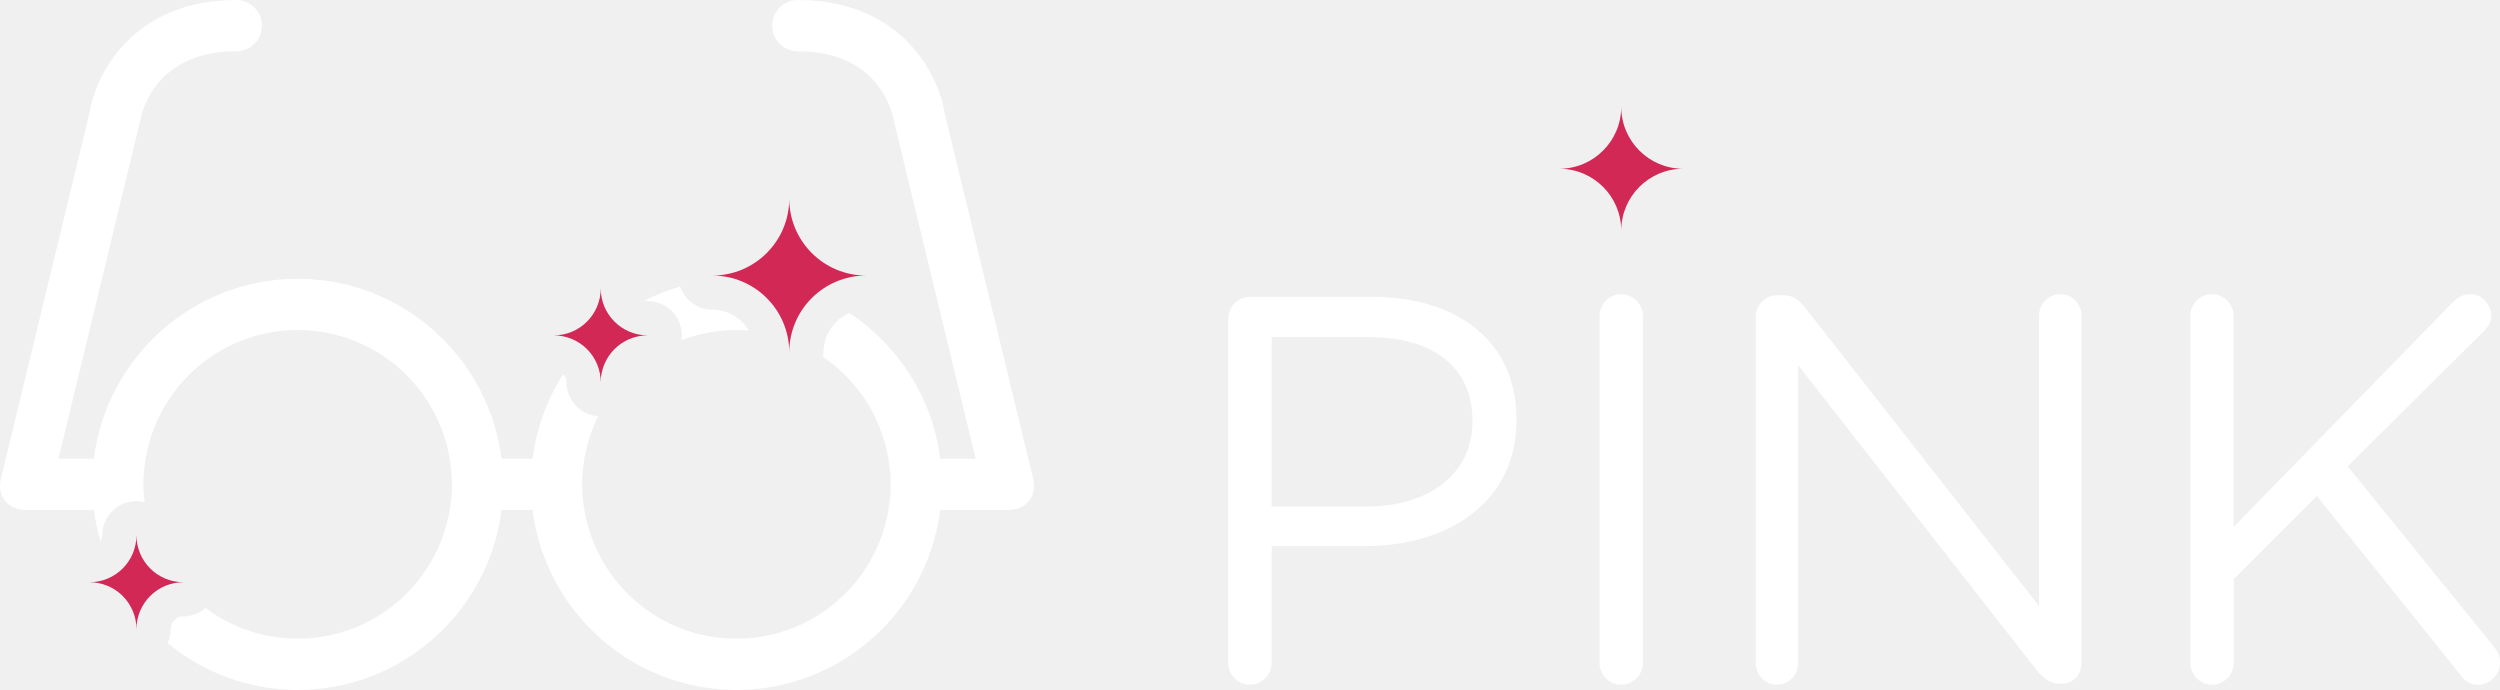
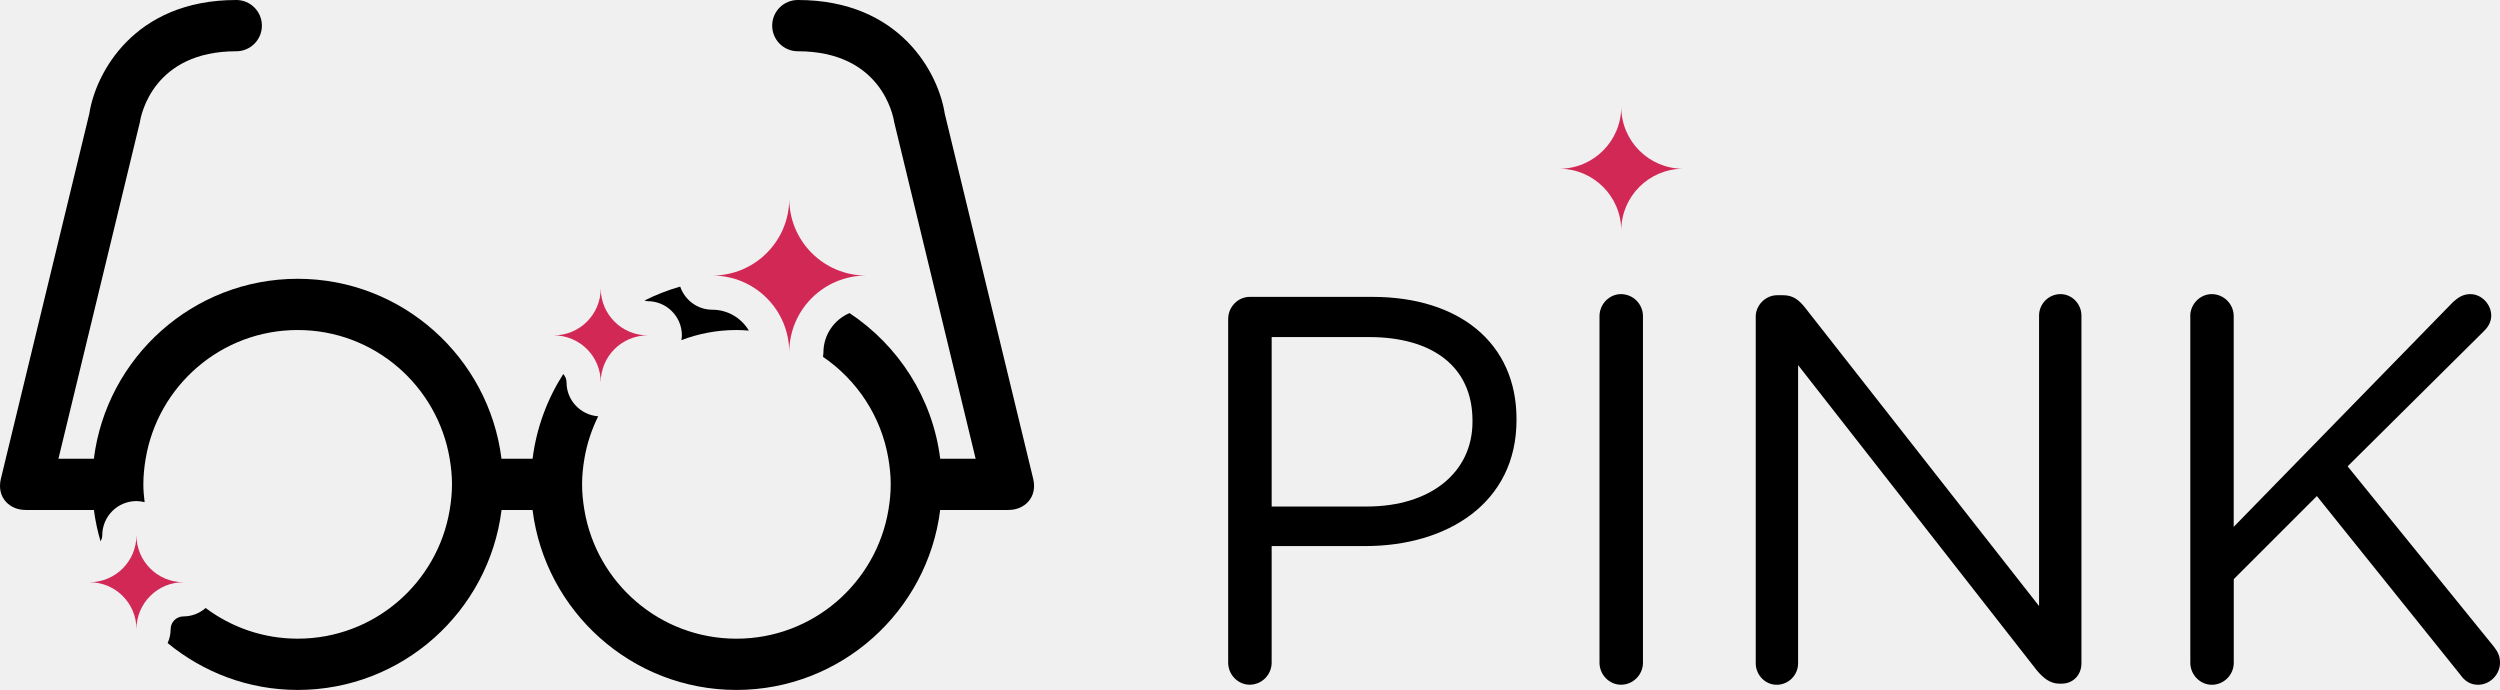
- <svg xmlns="http://www.w3.org/2000/svg" width="146.3" height="40.375">
-   <path d="M71.874 18.661c0-.708.58-1.288 1.256-1.288h7.18c5.087 0 8.436 2.704 8.436 7.146v.064c0 4.861-4.057 7.373-8.854 7.373h-5.475v6.825c0 .708-.58 1.288-1.288 1.288-.676 0-1.256-.58-1.256-1.288v-20.12zm8.114 10.98c3.734 0 6.182-1.996 6.182-4.959v-.063c0-3.22-2.414-4.894-6.053-4.894h-5.699v9.917h5.57v-.001zM93.603 18.5c0-.708.579-1.288 1.255-1.288.709 0 1.288.58 1.288 1.288v20.283a1.29 1.29 0 0 1-1.288 1.287c-.676 0-1.255-.579-1.255-1.287V18.5zm9.141.032c0-.676.58-1.256 1.256-1.256h.354c.58 0 .935.29 1.288.74l13.684 17.45V18.468c0-.676.547-1.256 1.256-1.256.676 0 1.224.58 1.224 1.256v20.349c0 .676-.481 1.19-1.158 1.19h-.129c-.548 0-.935-.321-1.319-.772l-13.975-17.868v17.45c0 .676-.547 1.256-1.256 1.256-.676 0-1.223-.58-1.223-1.256V18.532h-.002zm25.429-.032c0-.708.58-1.288 1.257-1.288.708 0 1.286.58 1.286 1.288v12.331l12.848-13.168c.29-.257.579-.451.998-.451.676 0 1.225.612 1.225 1.256 0 .354-.162.644-.42.901l-7.984 7.92 8.564 10.561c.225.291.354.547.354.935 0 .676-.578 1.288-1.286 1.288-.483 0-.806-.258-1.03-.58l-8.402-10.463-4.863 4.861v4.894a1.29 1.29 0 0 1-1.286 1.288c-.677 0-1.257-.58-1.257-1.288V18.5h-.004z" fill="#FFF" />
-   <path fill="#D22856" d="M98.498 9.875a3.623 3.623 0 0 1-3.623-3.624 3.625 3.625 0 0 1-3.625 3.624 3.625 3.625 0 0 1 3.625 3.624 3.623 3.623 0 0 1 3.623-3.624z" />
-   <g fill="#FFF">
-     <path d="M43.094 19.313c.246 0 .489.014.73.033a2.491 2.491 0 0 0-2.136-1.221 1.994 1.994 0 0 1-1.884-1.354c-.727.208-1.425.482-2.089.816.062.017.122.038.188.038a2 2 0 0 1 2 2c0 .096-.015.188-.028.281 1-.382 2.084-.593 3.219-.593z" />
-     <path d="M60.462 28.016L55.287 6.651C54.926 4.303 52.694 0 46.688 0a1.5 1.5 0 1 0 0 3c4.856 0 5.575 3.729 5.639 4.143l4.767 19.701h-2.073c-.445-3.557-2.453-6.628-5.305-8.522a2.503 2.503 0 0 0-1.529 2.303c0 .088-.015.171-.026.256a9.034 9.034 0 0 1 3.829 5.964c.082.489.135.988.135 1.5s-.053 1.012-.135 1.5c-.716 4.272-4.421 7.531-8.896 7.531-4.475 0-8.181-3.259-8.896-7.531-.082-.488-.135-.988-.135-1.5s.053-1.011.135-1.5a8.949 8.949 0 0 1 .808-2.483 1.995 1.995 0 0 1-1.852-1.985.743.743 0 0 0-.192-.489 11.954 11.954 0 0 0-1.795 4.958h-1.82c-.741-5.927-5.802-10.531-11.927-10.531S6.235 20.917 5.493 26.844H3.42L8.187 7.143C8.25 6.729 8.97 3 13.826 3a1.5 1.5 0 1 0 0-3C7.82 0 5.588 4.303 5.227 6.651L.052 28.016c-.266 1.109.531 1.826 1.426 1.826.012 0 .023.004.036.004h3.982c.079.628.215 1.237.387 1.831a.726.726 0 0 0 .102-.354 2 2 0 0 1 2-2c.166 0 .324.025.478.063a8.337 8.337 0 0 1-.074-1.042c0-.512.053-1.011.135-1.5.715-4.271 4.421-7.531 8.896-7.531s8.18 3.26 8.896 7.531c.082.489.135.988.135 1.5s-.053 1.012-.135 1.5c-.715 4.272-4.421 7.531-8.896 7.531a8.959 8.959 0 0 1-5.386-1.794c-.35.302-.8.491-1.299.491a.75.75 0 0 0-.749.748c0 .29-.065.564-.176.812a11.94 11.94 0 0 0 7.614 2.743c6.125 0 11.185-4.604 11.927-10.53h1.814c.742 5.926 5.802 10.53 11.927 10.53s11.186-4.604 11.927-10.53H59c.012 0 .023-.004.036-.004.895.001 1.692-.716 1.426-1.825z" />
+ <svg xmlns="http://www.w3.org/2000/svg" version="1.1" id="Layer_2" x="0px" y="0px" width="146.3px" height="40.375px" viewBox="0 0 146.3 40.375" enable-background="new 0 0 146.3 40.375" xml:space="preserve">
+   <g>
+     <path d="M71.874,18.661c0-0.708,0.58-1.288,1.256-1.288h7.18c5.087,0,8.436,2.704,8.436,7.146v0.064 c0,4.861-4.057,7.373-8.854,7.373h-5.475v6.825c0,0.708-0.58,1.288-1.288,1.288c-0.676,0-1.256-0.58-1.256-1.288V18.661z M79.988,29.641c3.734,0,6.182-1.996,6.182-4.959v-0.063c0-3.22-2.414-4.894-6.053-4.894h-5.699v9.917H79.988L79.988,29.641z" />
+     <path d="M93.603,18.5c0-0.708,0.579-1.288,1.255-1.288c0.709,0,1.288,0.58,1.288,1.288v20.283 c0,0.708-0.579,1.287-1.288,1.287c-0.676,0-1.255-0.579-1.255-1.287V18.5z" />
+     <path d="M102.744,18.532c0-0.676,0.58-1.256,1.256-1.256h0.354c0.58,0,0.935,0.29,1.288,0.74l13.684,17.45V18.468 c0-0.676,0.547-1.256,1.256-1.256c0.676,0,1.224,0.58,1.224,1.256v20.349c0,0.676-0.481,1.19-1.158,1.19h-0.129c-0.548,0-0.935-0.321-1.319-0.772l-13.975-17.868v17.45c0,0.676-0.547,1.256-1.256,1.256c-0.676,0-1.223-0.58-1.223-1.256V18.532 H102.744z" />
+     <path d="M128.173,18.5c0-0.708,0.58-1.288,1.257-1.288c0.708,0,1.286,0.58,1.286,1.288v12.331l12.848-13.168 c0.29-0.257,0.579-0.451,0.998-0.451c0.676,0,1.225,0.612,1.225,1.256c0,0.354-0.162,0.644-0.42,0.901l-7.984,7.92l8.564,10.561 c0.225,0.291,0.354,0.547,0.354,0.935c0,0.676-0.578,1.288-1.286,1.288c-0.483,0-0.806-0.258-1.03-0.58l-8.402-10.463l-4.863,4.861 v4.894c0,0.708-0.578,1.288-1.286,1.288c-0.677,0-1.257-0.58-1.257-1.288V18.5H128.173z" />
  </g>
-   <path fill="#D22856" d="M50.686 16.125a4.499 4.499 0 0 1-4.499-4.499 4.499 4.499 0 0 1-4.499 4.499 4.499 4.499 0 0 1 4.499 4.499 4.498 4.498 0 0 1 4.499-4.499zm-12.782 3.501a2.748 2.748 0 0 1-2.749-2.749 2.748 2.748 0 0 1-2.749 2.749 2.747 2.747 0 0 1 2.749 2.749 2.748 2.748 0 0 1 2.749-2.749zm-27.17 14.446a2.748 2.748 0 0 1-2.749-2.75c0 1.52-1.23 2.75-2.749 2.75a2.747 2.747 0 0 1 2.749 2.748 2.748 2.748 0 0 1 2.749-2.748z" />
+   <path fill="#D22856" d="M98.498,9.875c-2.002,0-3.623-1.623-3.623-3.624c0,2.001-1.623,3.624-3.625,3.624 c2.002,0,3.625,1.623,3.625,3.624C94.875,11.498,96.496,9.875,98.498,9.875z" />
+   <g>
+     <path d="M43.094,19.313c0.246,0,0.489,0.014,0.73,0.033c-0.437-0.728-1.227-1.221-2.136-1.221 c-0.877,0-1.614-0.568-1.884-1.354c-0.727,0.208-1.425,0.482-2.089,0.816c0.062,0.017,0.122,0.038,0.188,0.038c1.104,0,2,0.896,2,2 c0,0.096-0.015,0.188-0.028,0.281C40.875,19.524,41.959,19.313,43.094,19.313z" />
+     <path d="M60.462,28.016c-0.002-0.009-5.175-21.365-5.175-21.365C54.926,4.303,52.694,0,46.688,0 c-0.829,0-1.5,0.671-1.5,1.5s0.671,1.5,1.5,1.5c4.856,0,5.575,3.729,5.639,4.143l4.767,19.701h-2.073 c-0.445-3.557-2.453-6.628-5.305-8.522c-0.897,0.379-1.529,1.269-1.529,2.303c0,0.088-0.015,0.171-0.026,0.256 c1.991,1.358,3.415,3.489,3.829,5.964c0.082,0.489,0.135,0.988,0.135,1.5s-0.053,1.012-0.135,1.5 c-0.716,4.272-4.421,7.531-8.896,7.531c-4.475,0-8.181-3.259-8.896-7.531c-0.082-0.488-0.135-0.988-0.135-1.5 s0.053-1.011,0.135-1.5c0.147-0.878,0.427-1.711,0.808-2.483c-1.034-0.078-1.852-0.932-1.852-1.985 c0-0.189-0.077-0.357-0.192-0.489c-0.938,1.469-1.569,3.15-1.795,4.958h-1.82c-0.741-5.927-5.802-10.531-11.927-10.531 S6.235,20.917,5.493,26.844H3.42L8.187,7.143C8.25,6.729,8.97,3,13.826,3c0.829,0,1.5-0.671,1.5-1.5S14.655,0,13.826,0 C7.82,0,5.588,4.303,5.227,6.651c0,0-5.173,21.356-5.175,21.365c-0.266,1.109,0.531,1.826,1.426,1.826 c0.012,0,0.023,0.004,0.036,0.004h3.982c0.079,0.628,0.215,1.237,0.387,1.831c0.059-0.106,0.102-0.224,0.102-0.354 c0-1.104,0.896-2,2-2c0.166,0,0.324,0.025,0.478,0.063c-0.043-0.343-0.074-0.688-0.074-1.042c0-0.512,0.053-1.011,0.135-1.5 c0.715-4.271,4.421-7.531,8.896-7.531s8.18,3.26,8.896,7.531c0.082,0.489,0.135,0.988,0.135,1.5s-0.053,1.012-0.135,1.5 c-0.715,4.272-4.421,7.531-8.896,7.531c-2.022,0-3.883-0.67-5.386-1.794c-0.35,0.302-0.8,0.491-1.299,0.491 c-0.413,0-0.749,0.336-0.749,0.748c0,0.29-0.065,0.564-0.176,0.812c2.075,1.708,4.722,2.743,7.614,2.743 c6.125,0,11.185-4.604,11.927-10.53h1.814c0.742,5.926,5.802,10.53,11.927,10.53s11.186-4.604,11.927-10.53H59 c0.012,0,0.023-0.004,0.036-0.004C59.931,29.842,60.728,29.125,60.462,28.016z" />
+   </g>
+   <g>
+     <g>
+       <path fill="#D22856" d="M50.686,16.125c-2.485,0-4.499-2.014-4.499-4.499c0,2.485-2.014,4.499-4.499,4.499 c2.485,0,4.499,2.014,4.499,4.499C46.187,18.139,48.2,16.125,50.686,16.125z" />
+     </g>
+   </g>
+   <g>
+     <g>
+       <path fill="#D22856" d="M37.904,19.626c-1.519,0-2.749-1.23-2.749-2.749c0,1.519-1.23,2.749-2.749,2.749 c1.519,0,2.749,1.229,2.749,2.749C35.155,20.855,36.386,19.626,37.904,19.626z" />
+     </g>
+   </g>
+   <g>
+     <g>
+       <path fill="#D22856" d="M10.734,34.072c-1.519,0-2.749-1.23-2.749-2.75c0,1.52-1.23,2.75-2.749,2.75 c1.519,0,2.749,1.229,2.749,2.748C7.985,35.303,9.215,34.072,10.734,34.072z" />
+     </g>
+   </g>
</svg>
